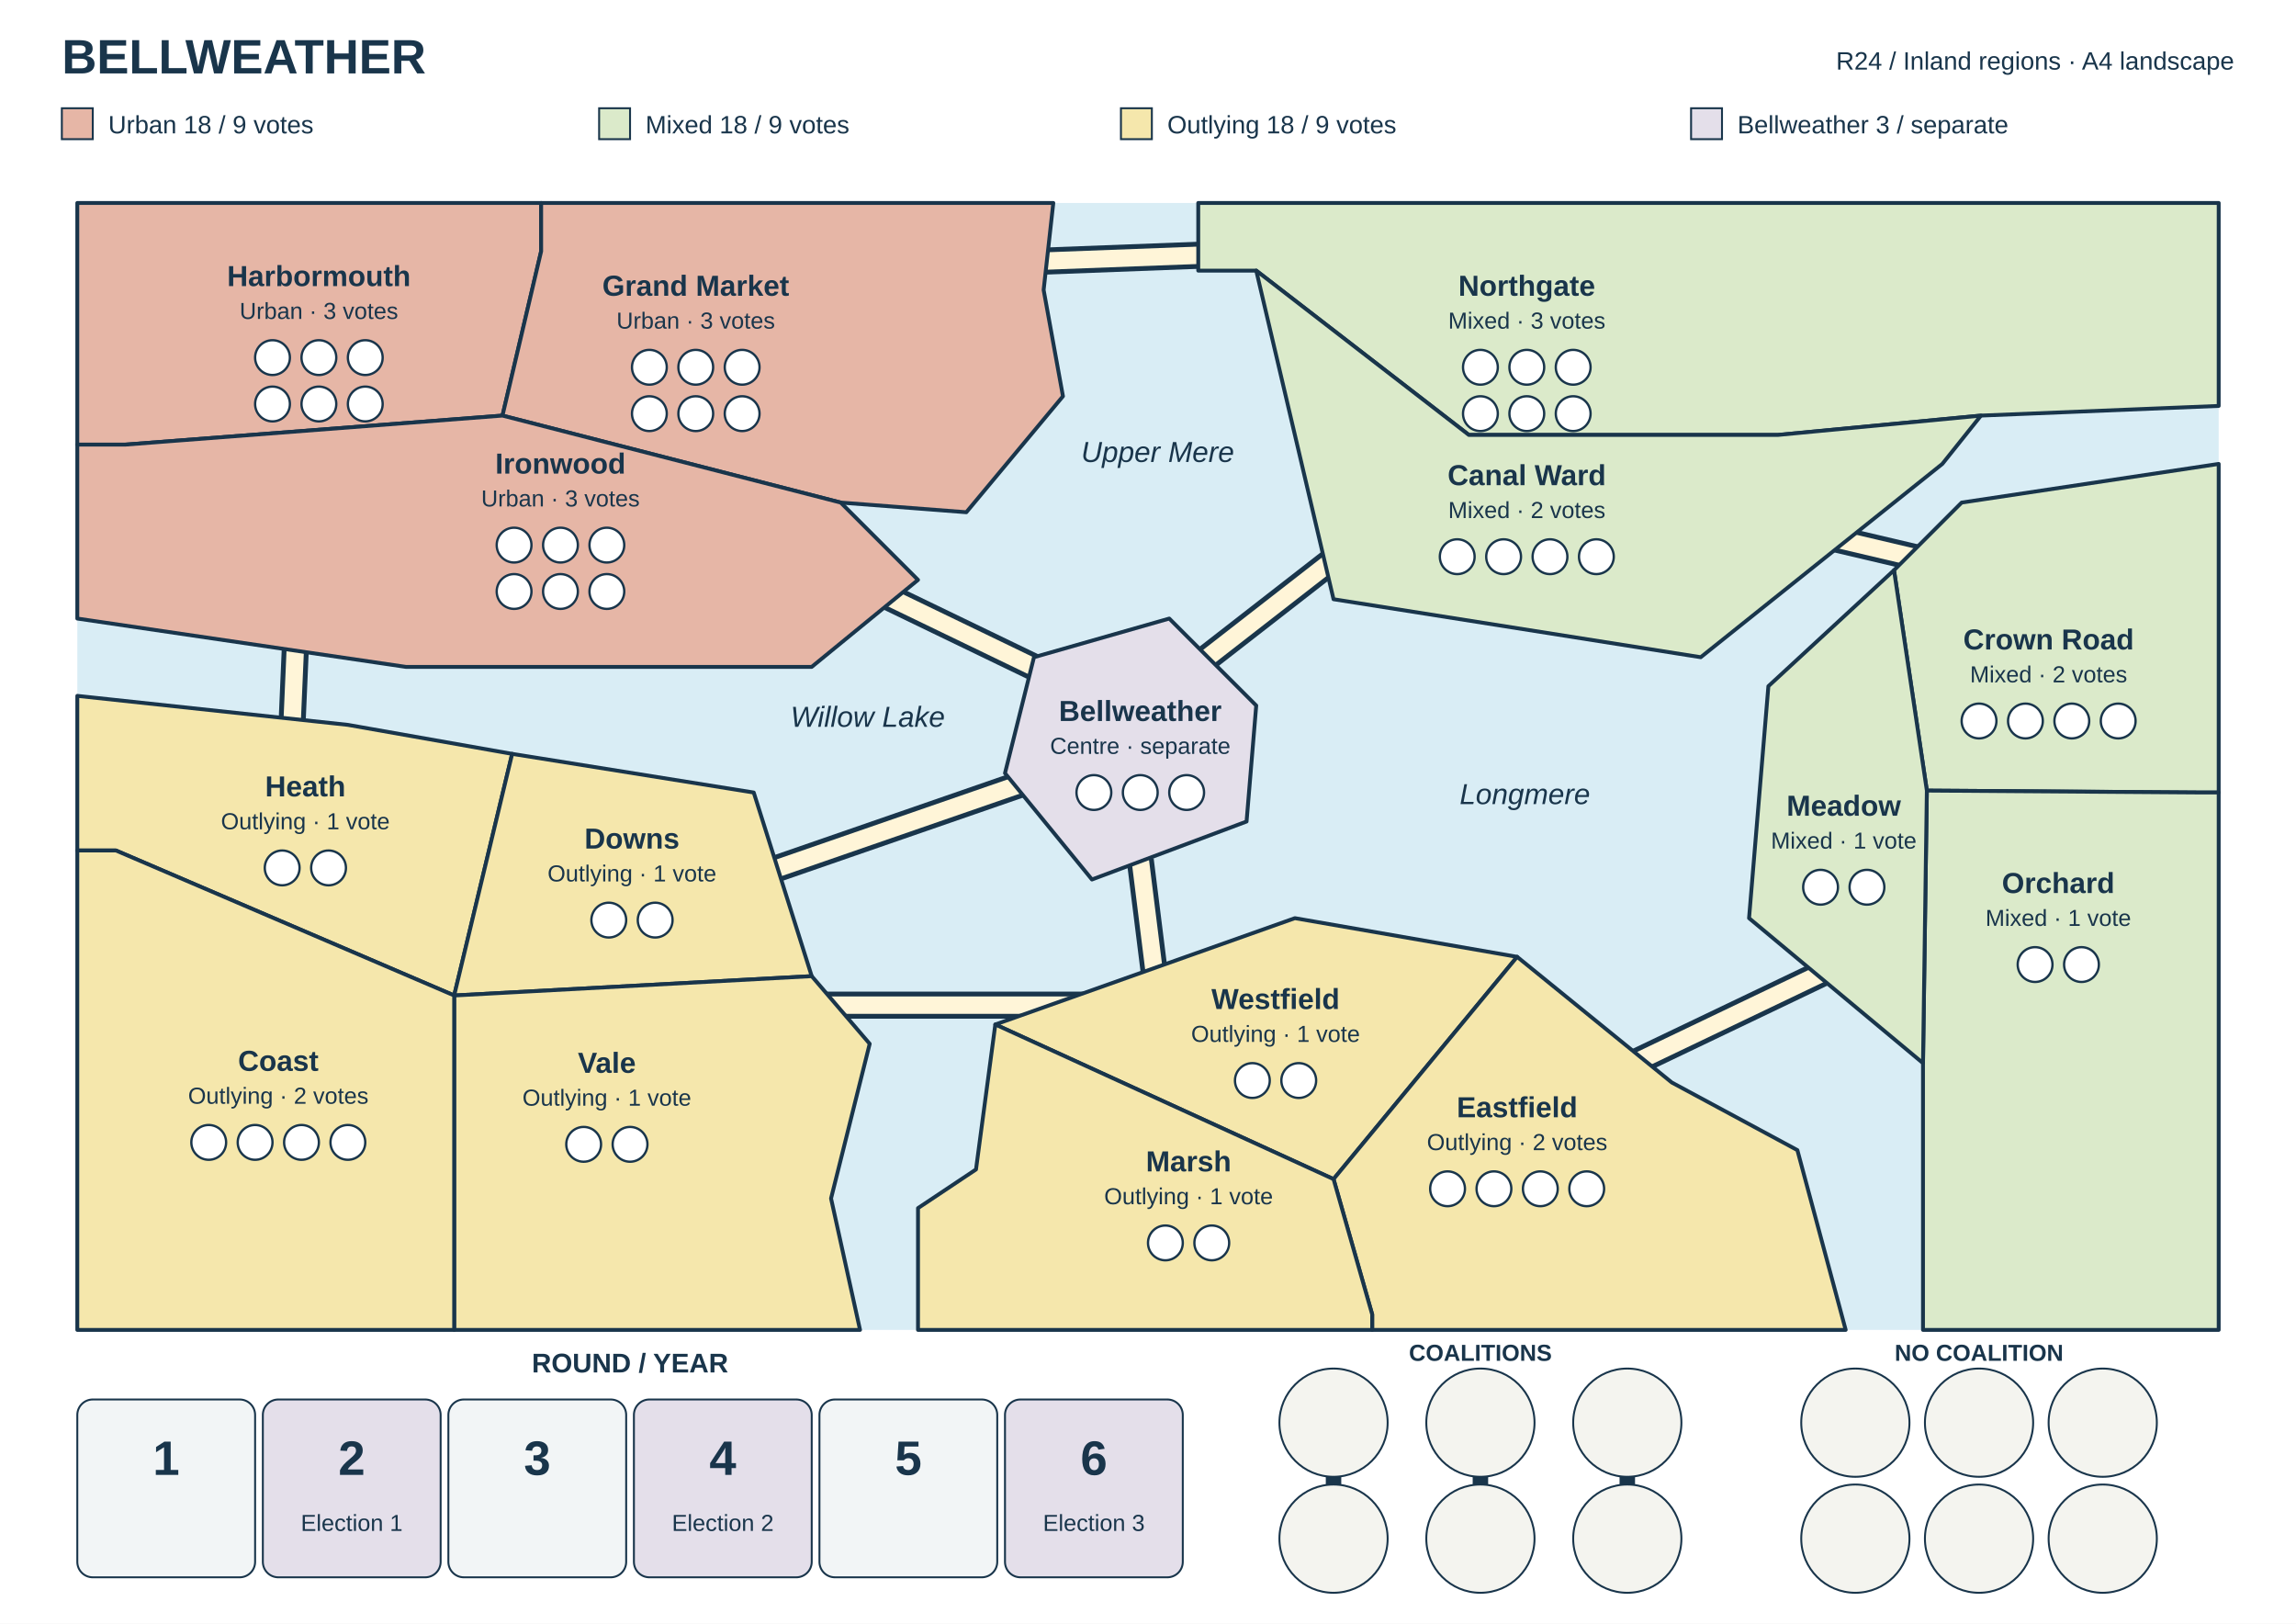
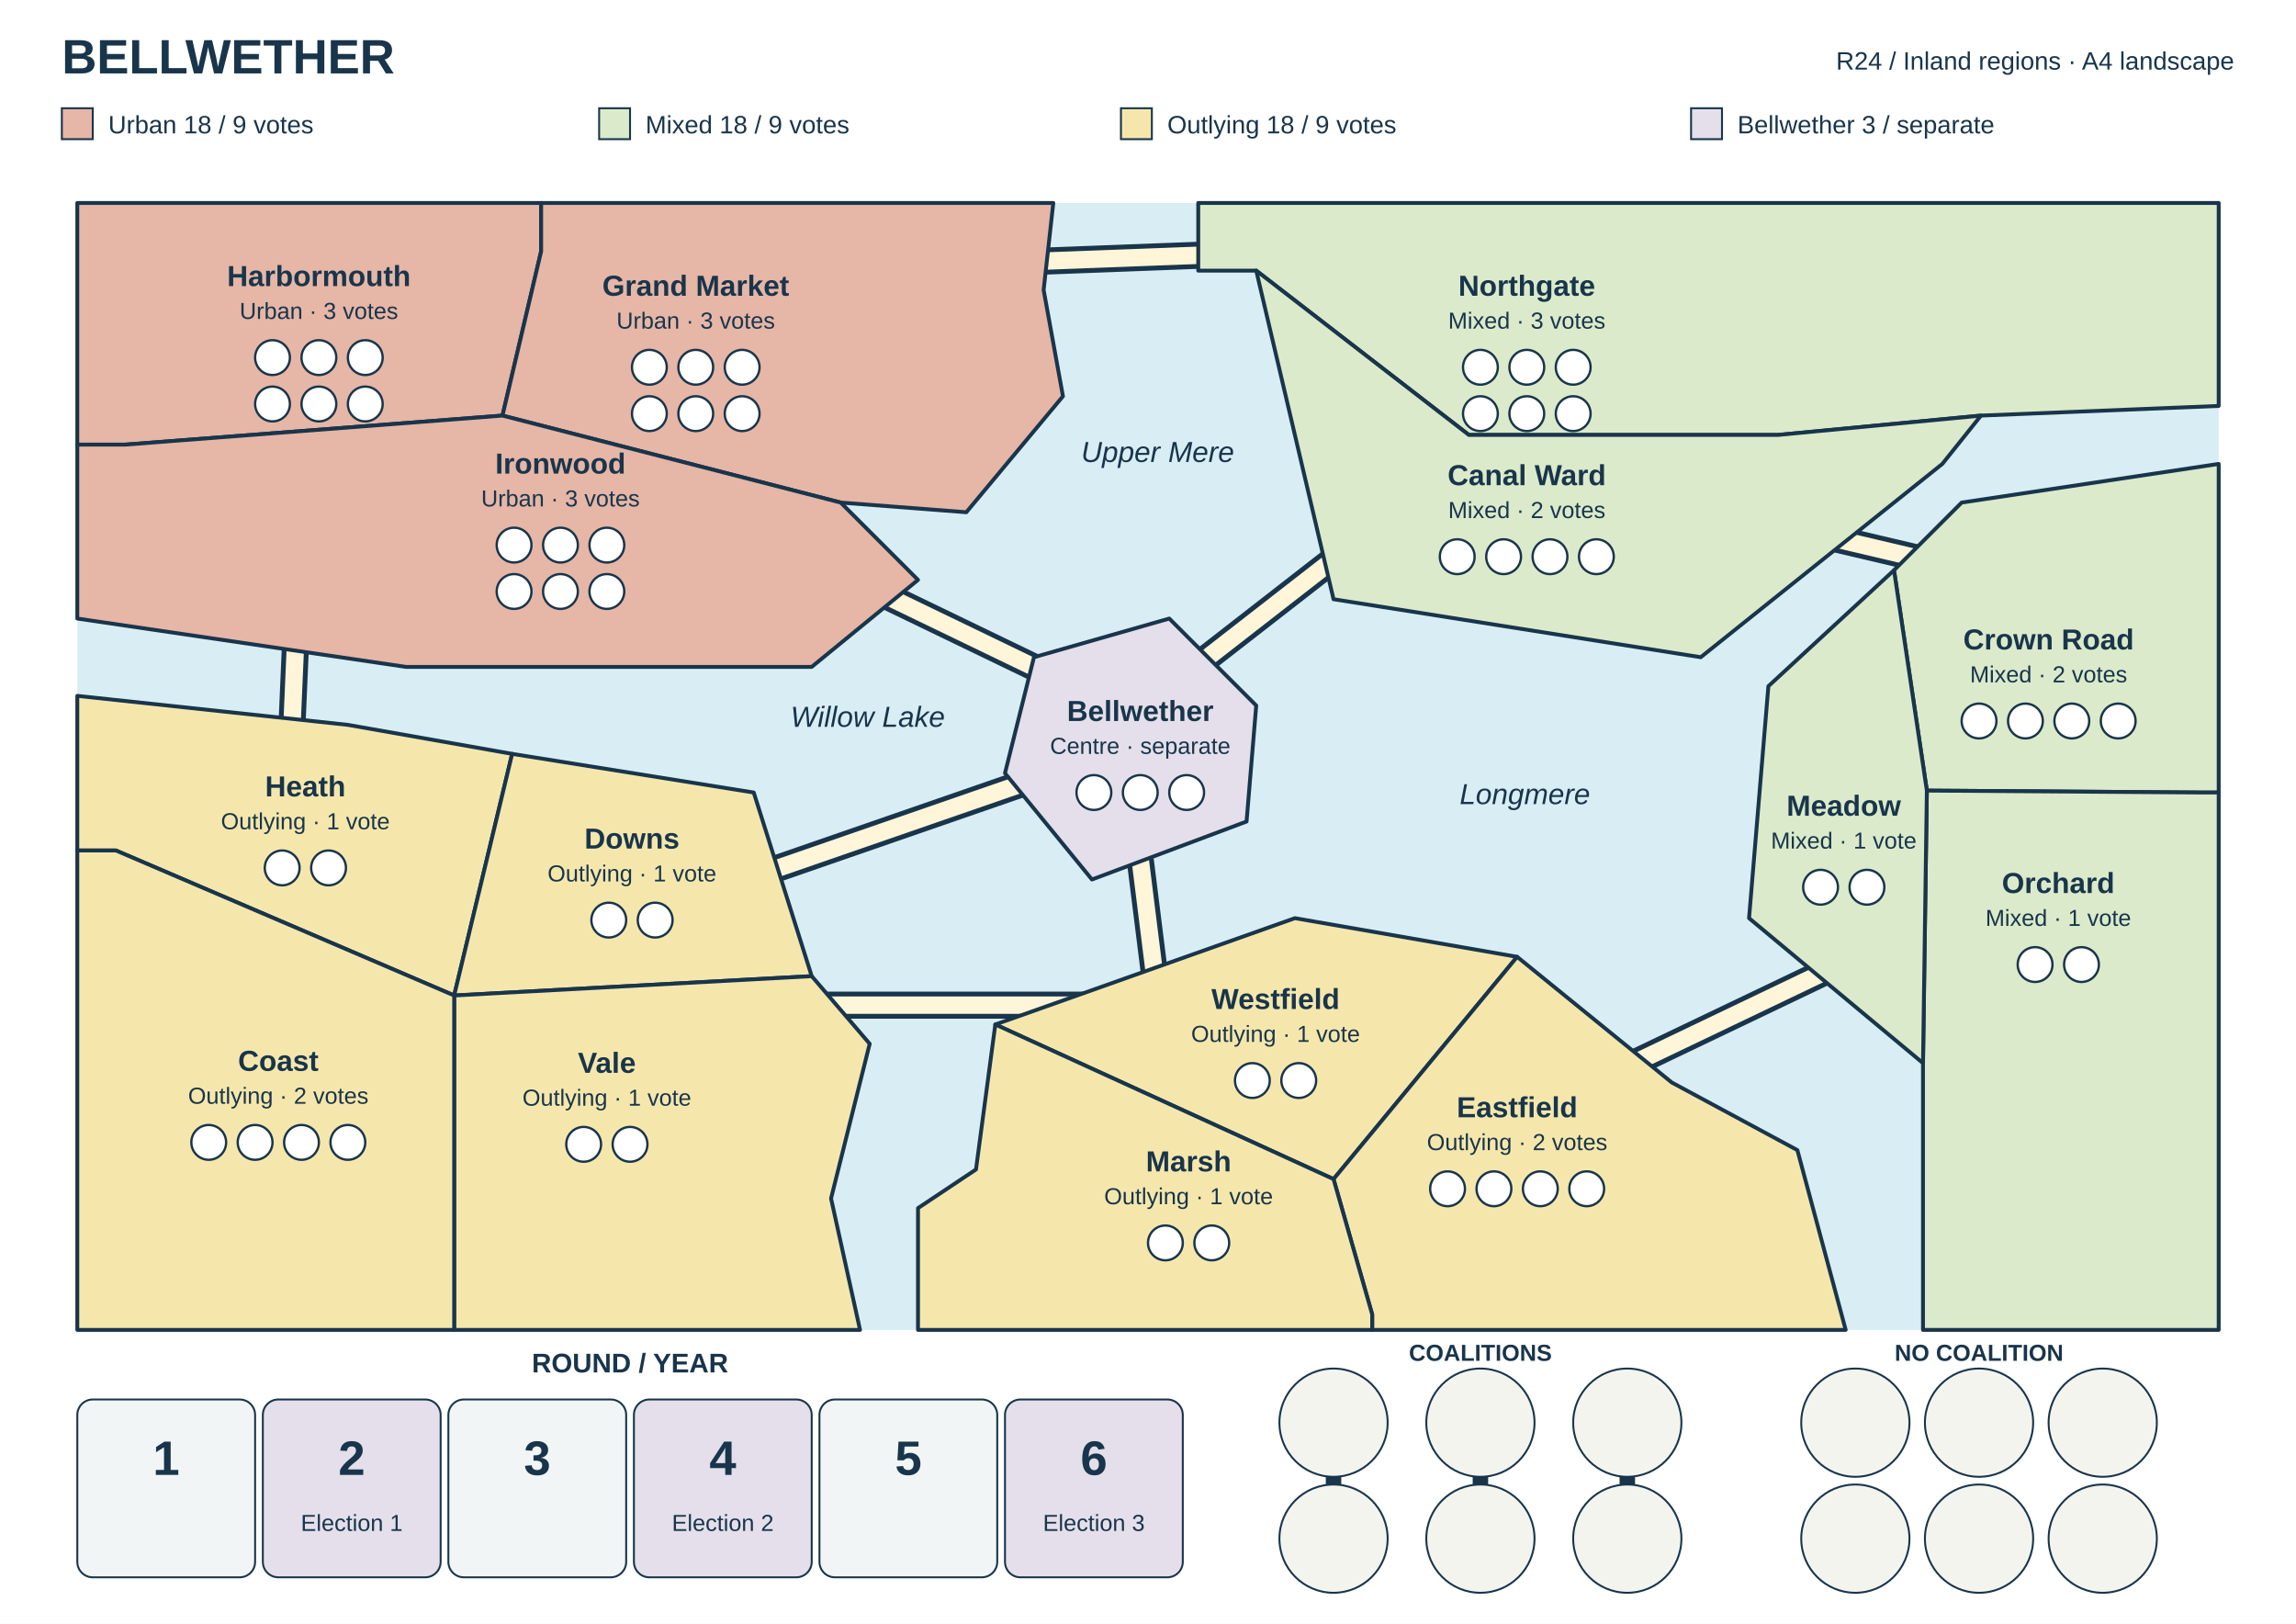
<svg xmlns="http://www.w3.org/2000/svg" width="297mm" height="210mm" viewBox="0 0 1188 840" role="img" aria-labelledby="title desc">
  <style>text{font-family:Arial,sans-serif;fill:#19354b}.name{font-size:15px;font-weight:700}.detail{font-size:12px}</style>
  <rect width="1188" height="840" fill="white" />
-   <text x="32" y="38" font-size="25" font-weight="700">BELLWEATHER</text>
+   <text x="32" y="38" font-size="25" font-weight="700">BELLWETHER</text>
  <text x="1156" y="36" text-anchor="end" font-size="13">R24 / Inland regions · A4 landscape</text>
  <rect x="32" y="56" width="16" height="16" fill="#e6b6a6" stroke="#19354b" />
  <text x="56" y="69" font-size="13">Urban 18 / 9 votes</text>
  <rect x="310" y="56" width="16" height="16" fill="#dbeaca" stroke="#19354b" />
  <text x="334" y="69" font-size="13">Mixed 18 / 9 votes</text>
  <rect x="580" y="56" width="16" height="16" fill="#f5e7ac" stroke="#19354b" />
  <text x="604" y="69" font-size="13">Outlying 18 / 9 votes</text>
  <rect x="875" y="56" width="16" height="16" fill="#e4dfea" stroke="#19354b" />
-   <text x="899" y="69" font-size="13">Bellweather 3 / separate</text>
+   <text x="899" y="69" font-size="13">Bellwether 3 / separate</text>
  <rect x="40" y="105" width="1108" height="583" fill="#d9edf5" />
  <g data-bridge="B-D">
    <path d="M 410,140 L 780,126" stroke="#19354b" stroke-width="14" />
    <path d="M 410,140 L 780,126" stroke="#fff5d8" stroke-width="9" />
  </g>
  <g data-bridge="E-F">
    <path d="M 870,260 L 1040,300" stroke="#19354b" stroke-width="14" />
    <path d="M 870,260 L 1040,300" stroke="#fff5d8" stroke-width="9" />
  </g>
  <g data-bridge="H-J">
    <path d="M 950,500 L 835,555" stroke="#19354b" stroke-width="14" />
    <path d="M 950,500 L 835,555" stroke="#fff5d8" stroke-width="9" />
  </g>
  <g data-bridge="I-N">
    <path d="M 580,520 L 405,520" stroke="#19354b" stroke-width="14" />
    <path d="M 580,520 L 405,520" stroke="#fff5d8" stroke-width="9" />
  </g>
  <g data-bridge="L-C">
    <path d="M 150,400 L 155,285" stroke="#19354b" stroke-width="14" />
    <path d="M 150,400 L 155,285" stroke="#fff5d8" stroke-width="9" />
  </g>
  <g data-bridge="C-X">
    <path d="M 400,280 L 545,350" stroke="#19354b" stroke-width="14" />
    <path d="M 400,280 L 545,350" stroke="#fff5d8" stroke-width="9" />
  </g>
  <g data-bridge="E-X">
    <path d="M 715,270 L 625,340" stroke="#19354b" stroke-width="14" />
    <path d="M 715,270 L 625,340" stroke="#fff5d8" stroke-width="9" />
  </g>
  <g data-bridge="I-X">
    <path d="M 600,525 L 590,445" stroke="#19354b" stroke-width="14" />
    <path d="M 600,525 L 590,445" stroke="#fff5d8" stroke-width="9" />
  </g>
  <g data-bridge="M-X">
    <path d="M 400,450 L 530,405" stroke="#19354b" stroke-width="14" />
    <path d="M 400,450 L 530,405" stroke="#fff5d8" stroke-width="9" />
  </g>
  <g data-district="A">
    <polygon points="260.0,215.0 65.0,230.0 40.0,230.0 40.0,105.0 280.0,105.0 280.0,130.0" fill="#e6b6a6" stroke="#19354b" stroke-width="2" stroke-linejoin="round" />
    <text class="name" x="165" y="148" text-anchor="middle">Harbormouth</text>
    <text class="detail" x="165" y="165" text-anchor="middle">Urban · 3 votes</text>
    <circle cx="141.0" cy="185" r="9" fill="white" stroke="#19354b" stroke-width="1.2" />
    <circle cx="165.0" cy="185" r="9" fill="white" stroke="#19354b" stroke-width="1.2" />
    <circle cx="189.0" cy="185" r="9" fill="white" stroke="#19354b" stroke-width="1.2" />
    <circle cx="141.0" cy="209" r="9" fill="white" stroke="#19354b" stroke-width="1.2" />
    <circle cx="165.0" cy="209" r="9" fill="white" stroke="#19354b" stroke-width="1.2" />
    <circle cx="189.0" cy="209" r="9" fill="white" stroke="#19354b" stroke-width="1.2" />
  </g>
  <g data-district="B">
    <polygon points="260.0,215.0 280.0,130.0 280.0,105.0 545.0,105.0 540.0,150.0 550.0,205.0 500.0,265.0 435.0,260.0" fill="#e6b6a6" stroke="#19354b" stroke-width="2" stroke-linejoin="round" />
    <text class="name" x="360" y="153" text-anchor="middle">Grand Market</text>
    <text class="detail" x="360" y="170" text-anchor="middle">Urban · 3 votes</text>
    <circle cx="336.0" cy="190" r="9" fill="white" stroke="#19354b" stroke-width="1.2" />
    <circle cx="360.0" cy="190" r="9" fill="white" stroke="#19354b" stroke-width="1.2" />
    <circle cx="384.0" cy="190" r="9" fill="white" stroke="#19354b" stroke-width="1.2" />
    <circle cx="336.0" cy="214" r="9" fill="white" stroke="#19354b" stroke-width="1.2" />
    <circle cx="360.0" cy="214" r="9" fill="white" stroke="#19354b" stroke-width="1.2" />
    <circle cx="384.0" cy="214" r="9" fill="white" stroke="#19354b" stroke-width="1.2" />
  </g>
  <g data-district="C">
    <polygon points="260.0,215.0 435.0,260.0 475.0,300.0 420.0,345.0 210.0,345.0 40.0,320.0 40.0,230.0 65.0,230.0" fill="#e6b6a6" stroke="#19354b" stroke-width="2" stroke-linejoin="round" />
    <text class="name" x="290" y="245" text-anchor="middle">Ironwood</text>
    <text class="detail" x="290" y="262" text-anchor="middle">Urban · 3 votes</text>
    <circle cx="266.0" cy="282" r="9" fill="white" stroke="#19354b" stroke-width="1.2" />
    <circle cx="290.0" cy="282" r="9" fill="white" stroke="#19354b" stroke-width="1.2" />
    <circle cx="314.0" cy="282" r="9" fill="white" stroke="#19354b" stroke-width="1.2" />
    <circle cx="266.0" cy="306" r="9" fill="white" stroke="#19354b" stroke-width="1.2" />
    <circle cx="290.0" cy="306" r="9" fill="white" stroke="#19354b" stroke-width="1.2" />
    <circle cx="314.0" cy="306" r="9" fill="white" stroke="#19354b" stroke-width="1.2" />
  </g>
  <g data-district="D">
    <polygon points="760.0,225.0 650.0,140.0 620.0,140.0 620.0,105.0 1148.0,105.0 1148.0,210.0 1025.0,215.0 920.0,225.0" fill="#dbeaca" stroke="#19354b" stroke-width="2" stroke-linejoin="round" />
    <text class="name" x="790" y="153" text-anchor="middle">Northgate</text>
    <text class="detail" x="790" y="170" text-anchor="middle">Mixed · 3 votes</text>
    <circle cx="766.0" cy="190" r="9" fill="white" stroke="#19354b" stroke-width="1.2" />
    <circle cx="790.0" cy="190" r="9" fill="white" stroke="#19354b" stroke-width="1.2" />
    <circle cx="814.0" cy="190" r="9" fill="white" stroke="#19354b" stroke-width="1.2" />
    <circle cx="766.0" cy="214" r="9" fill="white" stroke="#19354b" stroke-width="1.2" />
    <circle cx="790.0" cy="214" r="9" fill="white" stroke="#19354b" stroke-width="1.2" />
    <circle cx="814.0" cy="214" r="9" fill="white" stroke="#19354b" stroke-width="1.2" />
  </g>
  <g data-district="E">
    <polygon points="760.0,225.0 920.0,225.0 1025.0,215.0 1005.0,240.0 880.0,340.0 690.0,310.0 650.0,140.0" fill="#dbeaca" stroke="#19354b" stroke-width="2" stroke-linejoin="round" />
    <text class="name" x="790" y="251" text-anchor="middle">Canal Ward</text>
    <text class="detail" x="790" y="268" text-anchor="middle">Mixed · 2 votes</text>
    <circle cx="754.0" cy="288" r="9" fill="white" stroke="#19354b" stroke-width="1.2" />
    <circle cx="778.0" cy="288" r="9" fill="white" stroke="#19354b" stroke-width="1.2" />
    <circle cx="802.0" cy="288" r="9" fill="white" stroke="#19354b" stroke-width="1.2" />
    <circle cx="826.0" cy="288" r="9" fill="white" stroke="#19354b" stroke-width="1.2" />
  </g>
  <g data-district="F">
    <polygon points="997.0,409.0 980.0,295.0 1015.0,260.0 1148.0,240.0 1148.0,410.0 1140.0,410.0" fill="#dbeaca" stroke="#19354b" stroke-width="2" stroke-linejoin="round" />
    <text class="name" x="1060" y="336" text-anchor="middle">Crown Road</text>
    <text class="detail" x="1060" y="353" text-anchor="middle">Mixed · 2 votes</text>
    <circle cx="1024.0" cy="373" r="9" fill="white" stroke="#19354b" stroke-width="1.2" />
    <circle cx="1048.0" cy="373" r="9" fill="white" stroke="#19354b" stroke-width="1.2" />
    <circle cx="1072.0" cy="373" r="9" fill="white" stroke="#19354b" stroke-width="1.2" />
    <circle cx="1096.0" cy="373" r="9" fill="white" stroke="#19354b" stroke-width="1.2" />
  </g>
  <g data-district="G">
    <polygon points="997.0,409.0 1140.0,410.0 1148.0,410.0 1148.0,688.0 995.0,688.0 995.0,550.0" fill="#dbeaca" stroke="#19354b" stroke-width="2" stroke-linejoin="round" />
    <text class="name" x="1065" y="462" text-anchor="middle">Orchard</text>
    <text class="detail" x="1065" y="479" text-anchor="middle">Mixed · 1 vote</text>
    <circle cx="1053.0" cy="499" r="9" fill="white" stroke="#19354b" stroke-width="1.2" />
    <circle cx="1077.0" cy="499" r="9" fill="white" stroke="#19354b" stroke-width="1.2" />
  </g>
  <g data-district="H">
    <polygon points="997.0,409.0 995.0,550.0 905.0,475.0 915.0,355.0 980.0,295.0" fill="#dbeaca" stroke="#19354b" stroke-width="2" stroke-linejoin="round" />
    <text class="name" x="954" y="422" text-anchor="middle">Meadow</text>
    <text class="detail" x="954" y="439" text-anchor="middle">Mixed · 1 vote</text>
    <circle cx="942.0" cy="459" r="9" fill="white" stroke="#19354b" stroke-width="1.2" />
    <circle cx="966.0" cy="459" r="9" fill="white" stroke="#19354b" stroke-width="1.2" />
  </g>
  <g data-district="I">
    <polygon points="690.0,610.0 515.0,530.0 670.0,475.0 785.0,495.0" fill="#f5e7ac" stroke="#19354b" stroke-width="2" stroke-linejoin="round" />
    <text class="name" x="660" y="522" text-anchor="middle">Westfield</text>
    <text class="detail" x="660" y="539" text-anchor="middle">Outlying · 1 vote</text>
    <circle cx="648.0" cy="559" r="9" fill="white" stroke="#19354b" stroke-width="1.2" />
    <circle cx="672.0" cy="559" r="9" fill="white" stroke="#19354b" stroke-width="1.2" />
  </g>
  <g data-district="J">
    <polygon points="690.0,610.0 785.0,495.0 865.0,560.0 930.0,595.0 955.0,688.0 710.0,688.0 710.0,680.0" fill="#f5e7ac" stroke="#19354b" stroke-width="2" stroke-linejoin="round" />
    <text class="name" x="785" y="578" text-anchor="middle">Eastfield</text>
    <text class="detail" x="785" y="595" text-anchor="middle">Outlying · 2 votes</text>
    <circle cx="749.0" cy="615" r="9" fill="white" stroke="#19354b" stroke-width="1.2" />
    <circle cx="773.0" cy="615" r="9" fill="white" stroke="#19354b" stroke-width="1.2" />
    <circle cx="797.0" cy="615" r="9" fill="white" stroke="#19354b" stroke-width="1.2" />
    <circle cx="821.0" cy="615" r="9" fill="white" stroke="#19354b" stroke-width="1.2" />
  </g>
  <g data-district="K">
    <polygon points="690.0,610.0 710.0,680.0 710.0,688.0 475.0,688.0 475.0,625.0 505.0,605.0 515.0,530.0" fill="#f5e7ac" stroke="#19354b" stroke-width="2" stroke-linejoin="round" />
    <text class="name" x="615" y="606" text-anchor="middle">Marsh</text>
    <text class="detail" x="615" y="623" text-anchor="middle">Outlying · 1 vote</text>
    <circle cx="603.0" cy="643" r="9" fill="white" stroke="#19354b" stroke-width="1.2" />
    <circle cx="627.0" cy="643" r="9" fill="white" stroke="#19354b" stroke-width="1.2" />
  </g>
  <g data-district="L">
    <polygon points="235.0,515.0 60.0,440.0 40.0,440.0 40.0,360.0 180.0,375.0 265.0,390.0" fill="#f5e7ac" stroke="#19354b" stroke-width="2" stroke-linejoin="round" />
    <text class="name" x="158" y="412" text-anchor="middle">Heath</text>
    <text class="detail" x="158" y="429" text-anchor="middle">Outlying · 1 vote</text>
    <circle cx="146.0" cy="449" r="9" fill="white" stroke="#19354b" stroke-width="1.2" />
    <circle cx="170.0" cy="449" r="9" fill="white" stroke="#19354b" stroke-width="1.2" />
  </g>
  <g data-district="M">
    <polygon points="235.0,515.0 265.0,390.0 390.0,410.0 420.0,505.0" fill="#f5e7ac" stroke="#19354b" stroke-width="2" stroke-linejoin="round" />
    <text class="name" x="327" y="439" text-anchor="middle">Downs</text>
    <text class="detail" x="327" y="456" text-anchor="middle">Outlying · 1 vote</text>
    <circle cx="315.0" cy="476" r="9" fill="white" stroke="#19354b" stroke-width="1.2" />
    <circle cx="339.0" cy="476" r="9" fill="white" stroke="#19354b" stroke-width="1.2" />
  </g>
  <g data-district="N">
    <polygon points="235.0,515.0 420.0,505.0 450.0,540.0 430.0,620.0 445.0,688.0 235.0,688.0 235.0,665.0" fill="#f5e7ac" stroke="#19354b" stroke-width="2" stroke-linejoin="round" />
    <text class="name" x="314" y="555" text-anchor="middle">Vale</text>
    <text class="detail" x="314" y="572" text-anchor="middle">Outlying · 1 vote</text>
    <circle cx="302.0" cy="592" r="9" fill="white" stroke="#19354b" stroke-width="1.2" />
    <circle cx="326.0" cy="592" r="9" fill="white" stroke="#19354b" stroke-width="1.2" />
  </g>
  <g data-district="O">
    <polygon points="235.0,515.0 235.0,665.0 235.0,688.0 40.0,688.0 40.0,440.0 60.0,440.0" fill="#f5e7ac" stroke="#19354b" stroke-width="2" stroke-linejoin="round" />
    <text class="name" x="144" y="554" text-anchor="middle">Coast</text>
    <text class="detail" x="144" y="571" text-anchor="middle">Outlying · 2 votes</text>
    <circle cx="108.0" cy="591" r="9" fill="white" stroke="#19354b" stroke-width="1.2" />
    <circle cx="132.0" cy="591" r="9" fill="white" stroke="#19354b" stroke-width="1.2" />
    <circle cx="156.0" cy="591" r="9" fill="white" stroke="#19354b" stroke-width="1.2" />
    <circle cx="180.0" cy="591" r="9" fill="white" stroke="#19354b" stroke-width="1.2" />
  </g>
  <g data-district="X">
    <polygon points="535.0,340.0 605.0,320.0 650.0,365.0 645.0,425.0 565.0,455.0 520.0,400.0" fill="#e4dfea" stroke="#19354b" stroke-width="2" stroke-linejoin="round" />
-     <text class="name" x="590" y="373" text-anchor="middle">Bellweather</text>
+     <text class="name" x="590" y="373" text-anchor="middle">Bellwether</text>
    <text class="detail" x="590" y="390" text-anchor="middle">Centre · separate</text>
    <circle cx="566.0" cy="410" r="9" fill="white" stroke="#19354b" stroke-width="1.2" />
    <circle cx="590.0" cy="410" r="9" fill="white" stroke="#19354b" stroke-width="1.2" />
    <circle cx="614.0" cy="410" r="9" fill="white" stroke="#19354b" stroke-width="1.2" />
  </g>
  <text x="599" y="239" text-anchor="middle" font-size="15" font-style="italic" fill="#355564">Upper Mere</text>
  <text x="449" y="376" text-anchor="middle" font-size="15" font-style="italic" fill="#355564">Willow Lake</text>
  <text x="789" y="416" text-anchor="middle" font-size="15" font-style="italic" fill="#355564">Longmere</text>
  <g font-family="Arial,sans-serif" fill="#19354b" text-anchor="middle">
    <text x="326" y="710" font-size="14" font-weight="700">ROUND / YEAR</text>
    <text x="766" y="704" font-size="12" font-weight="700">COALITIONS</text>
    <text x="1024" y="704" font-size="12" font-weight="700">NO COALITION</text>
    <rect x="40" y="724" width="92" height="92" rx="8" fill="#f2f5f6" stroke="#19354b" />
    <text x="86" y="763" font-size="25" font-weight="700">1</text>
    <rect x="136" y="724" width="92" height="92" rx="8" fill="#e4dfea" stroke="#19354b" />
    <text x="182" y="763" font-size="25" font-weight="700">2</text>
    <text x="182" y="792" font-size="12">Election 1</text>
    <rect x="232" y="724" width="92" height="92" rx="8" fill="#f2f5f6" stroke="#19354b" />
    <text x="278" y="763" font-size="25" font-weight="700">3</text>
    <rect x="328" y="724" width="92" height="92" rx="8" fill="#e4dfea" stroke="#19354b" />
    <text x="374" y="763" font-size="25" font-weight="700">4</text>
    <text x="374" y="792" font-size="12">Election 2</text>
    <rect x="424" y="724" width="92" height="92" rx="8" fill="#f2f5f6" stroke="#19354b" />
    <text x="470" y="763" font-size="25" font-weight="700">5</text>
    <rect x="520" y="724" width="92" height="92" rx="8" fill="#e4dfea" stroke="#19354b" />
    <text x="566" y="763" font-size="25" font-weight="700">6</text>
    <text x="566" y="792" font-size="12">Election 3</text>
    <path d="M690,736 V796" stroke="#19354b" stroke-width="8" />
    <circle cx="690" cy="736" r="28" fill="#f4f4ef" stroke="#19354b" />
    <circle cx="690" cy="796" r="28" fill="#f4f4ef" stroke="#19354b" />
    <path d="M766,736 V796" stroke="#19354b" stroke-width="8" />
    <circle cx="766" cy="736" r="28" fill="#f4f4ef" stroke="#19354b" />
    <circle cx="766" cy="796" r="28" fill="#f4f4ef" stroke="#19354b" />
    <path d="M842,736 V796" stroke="#19354b" stroke-width="8" />
    <circle cx="842" cy="736" r="28" fill="#f4f4ef" stroke="#19354b" />
    <circle cx="842" cy="796" r="28" fill="#f4f4ef" stroke="#19354b" />
    <circle cx="960" cy="736" r="28" fill="#f4f4ef" stroke="#19354b" />
    <circle cx="960" cy="796" r="28" fill="#f4f4ef" stroke="#19354b" />
    <circle cx="1024" cy="736" r="28" fill="#f4f4ef" stroke="#19354b" />
    <circle cx="1024" cy="796" r="28" fill="#f4f4ef" stroke="#19354b" />
    <circle cx="1088" cy="736" r="28" fill="#f4f4ef" stroke="#19354b" />
    <circle cx="1088" cy="796" r="28" fill="#f4f4ef" stroke="#19354b" />
  </g>
</svg>
